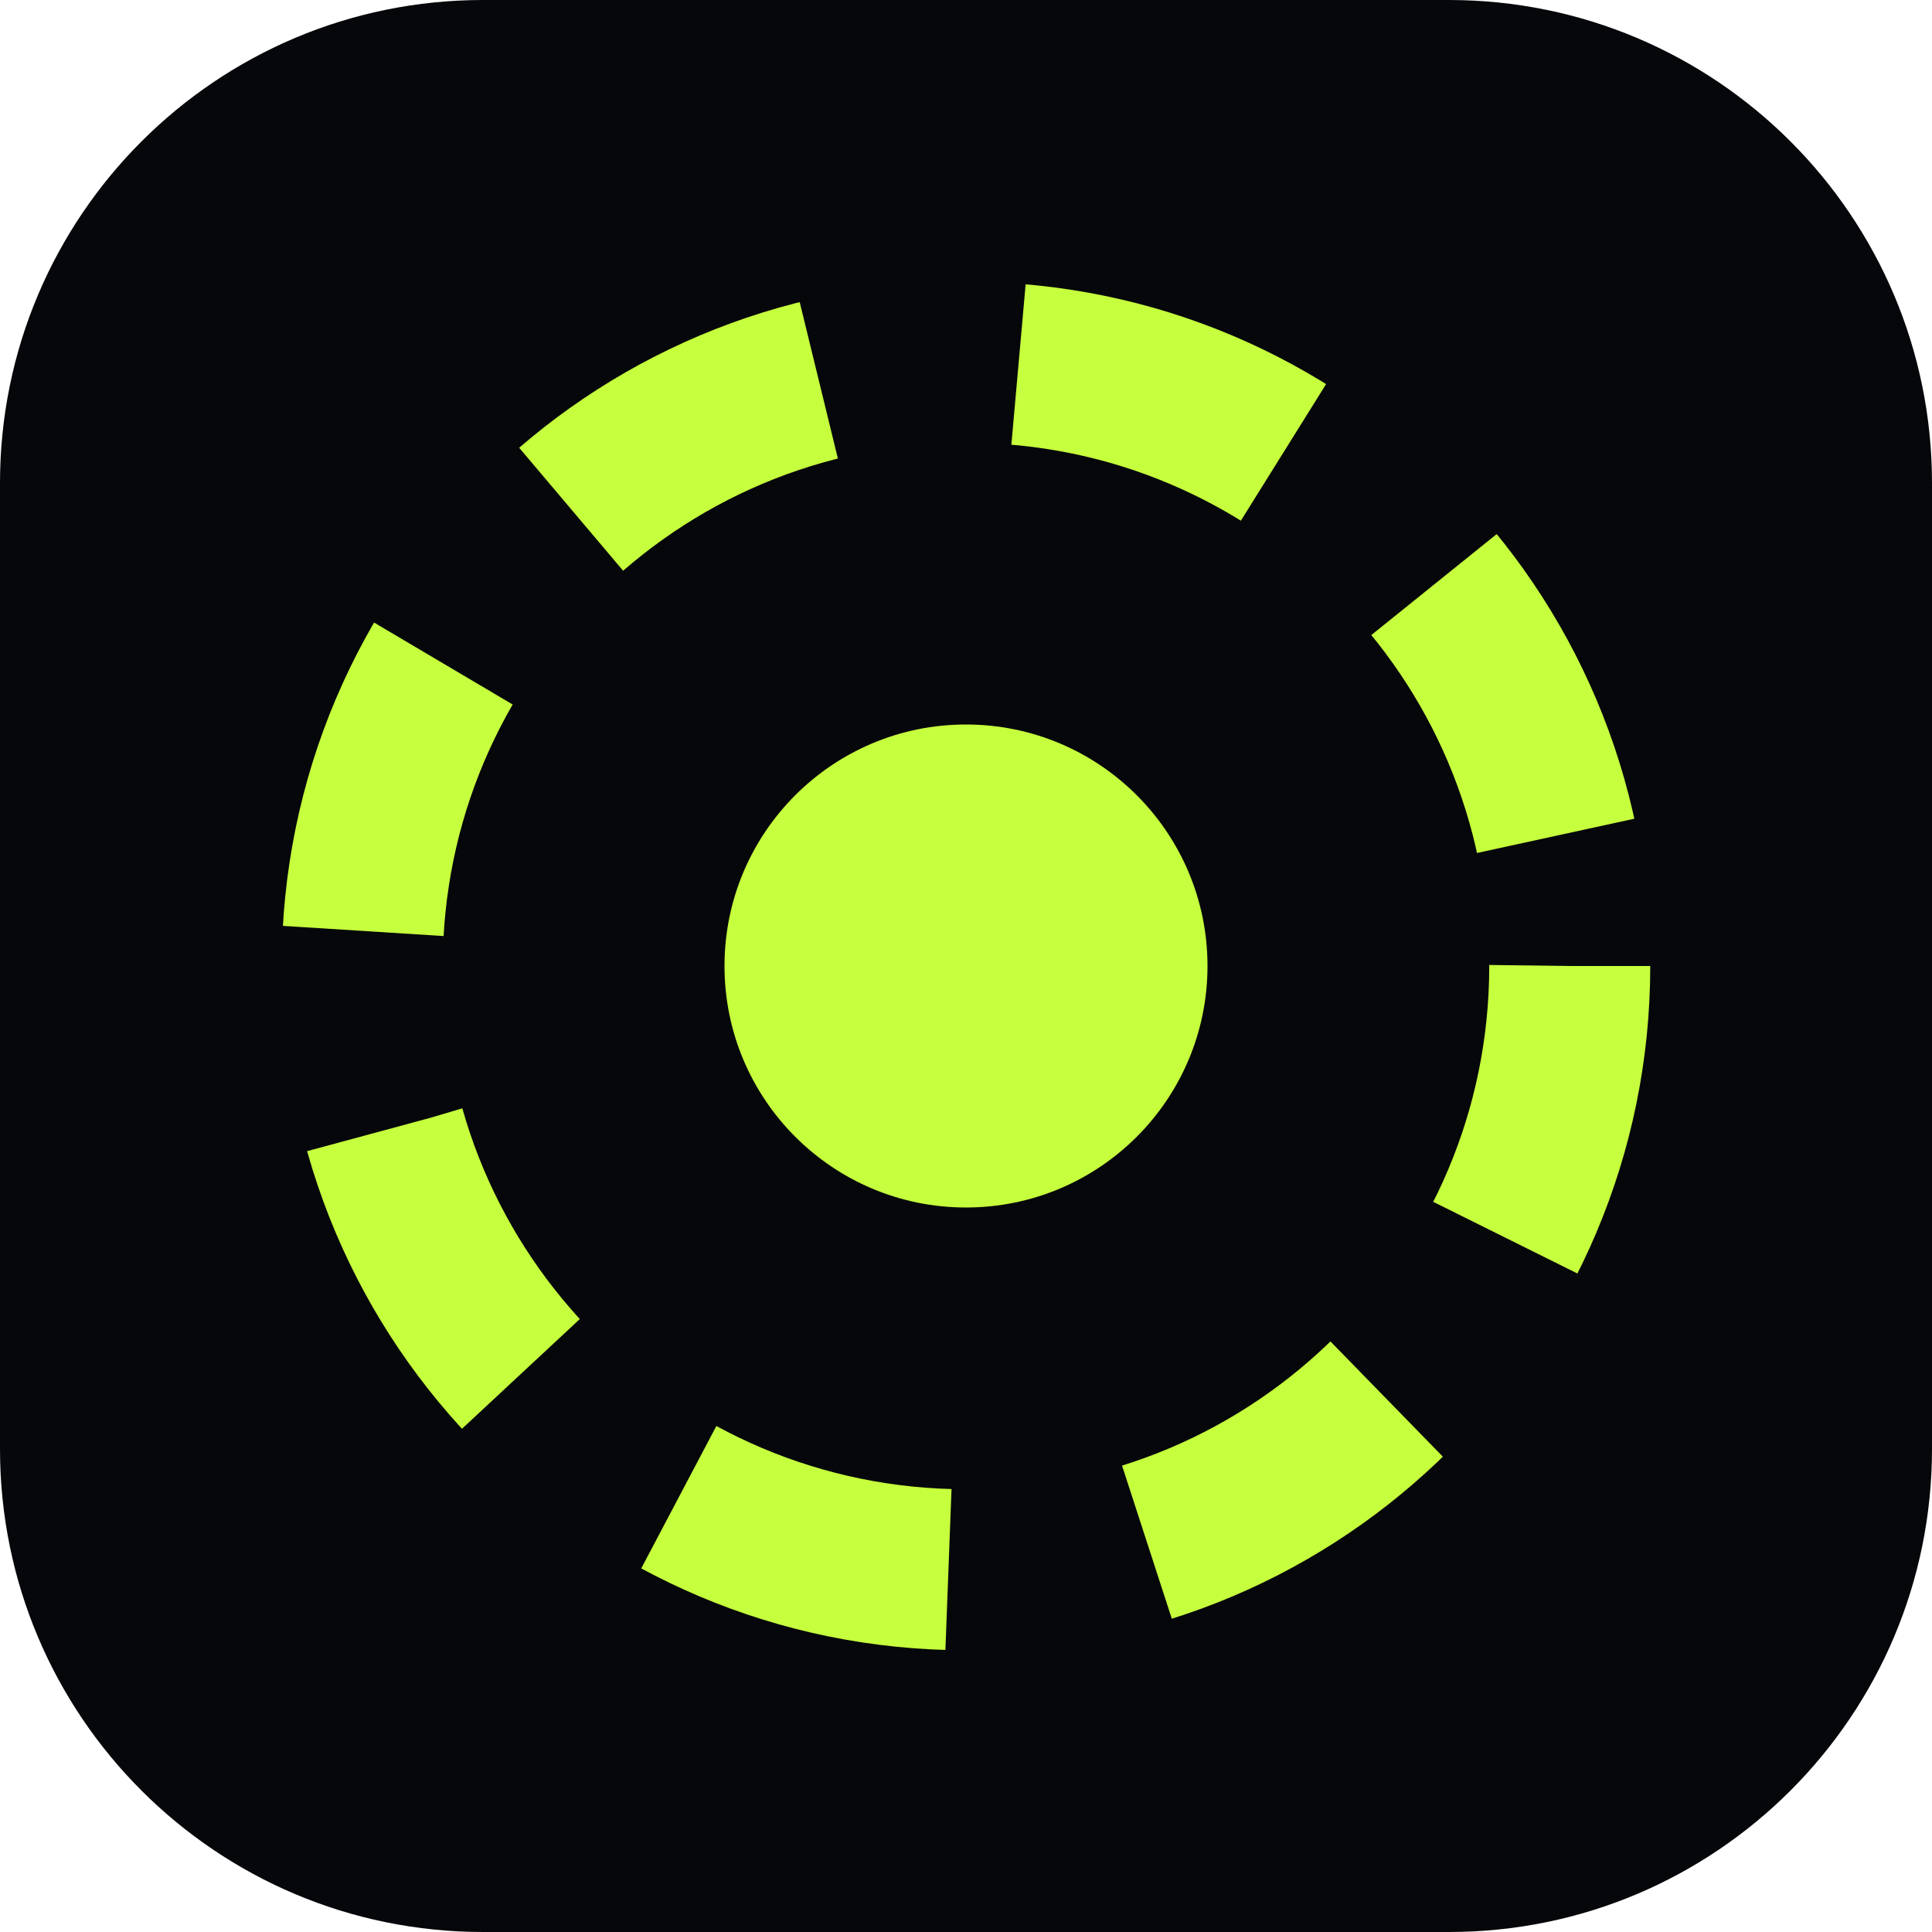
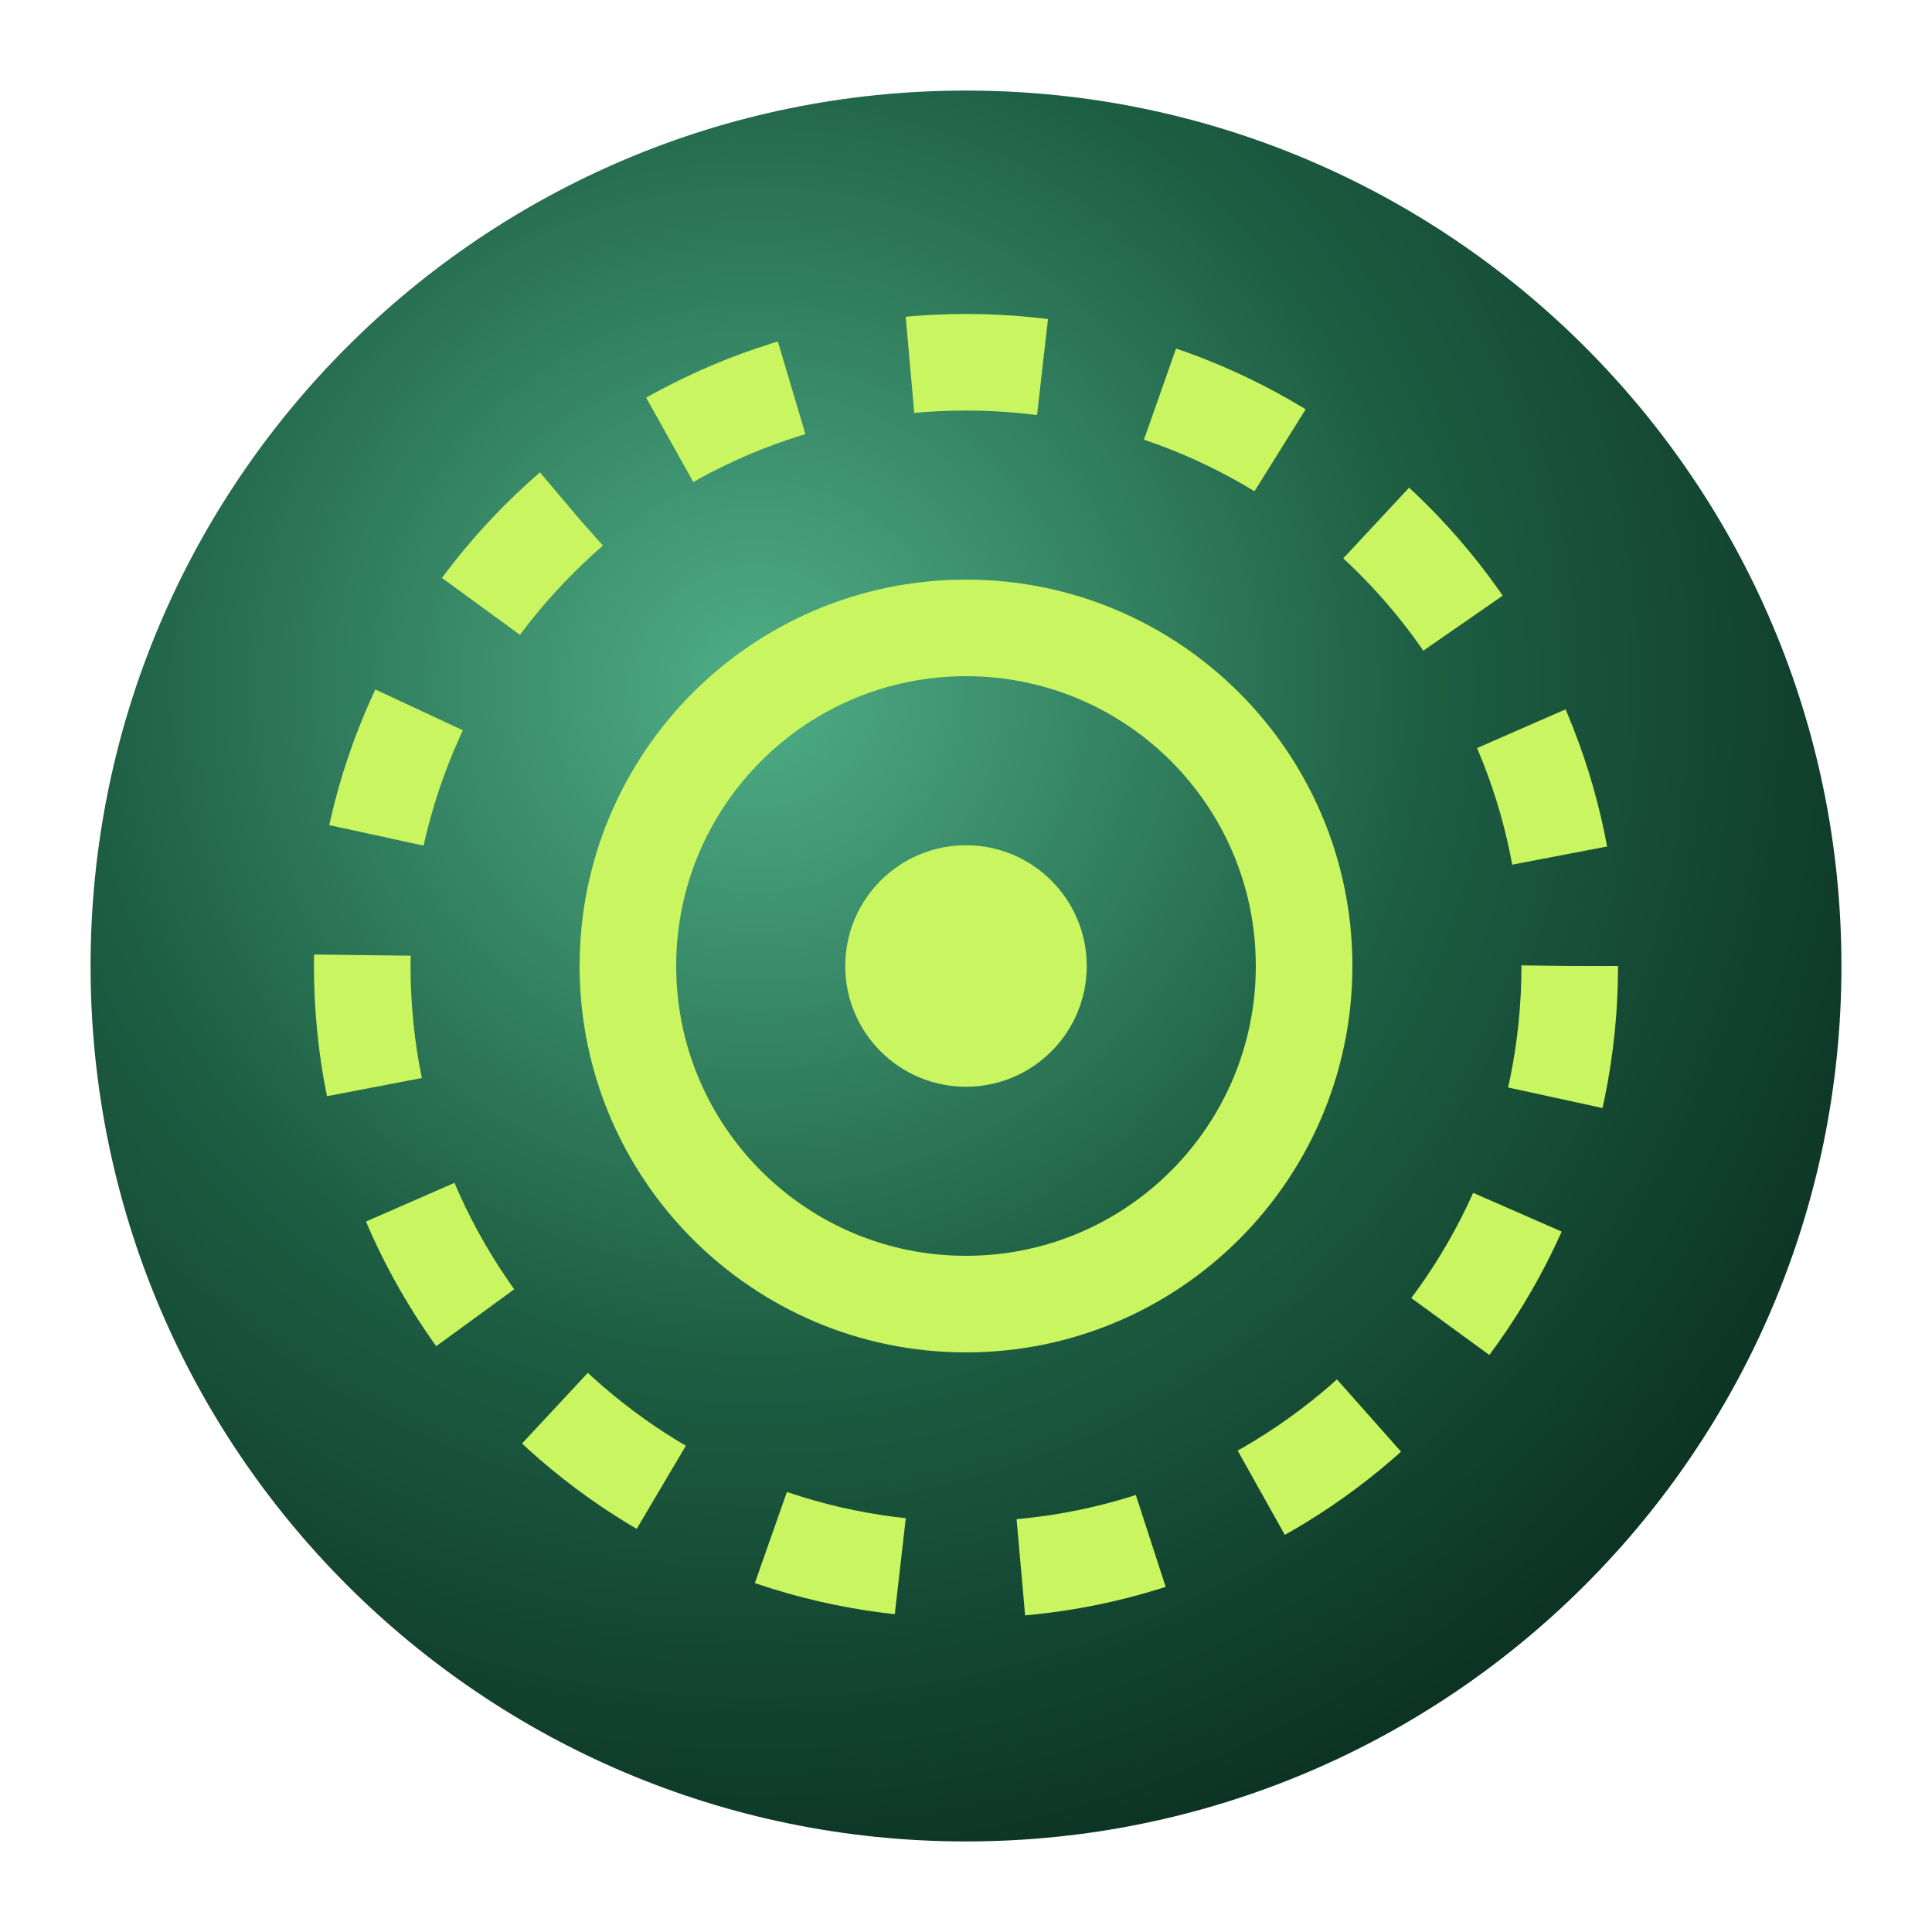
- <svg xmlns="http://www.w3.org/2000/svg" viewBox="0 0 24 24">
-   <rect width="24" height="24" rx="6" fill="#06070a" />
-   <circle cx="12" cy="12" r="7.5" fill="none" stroke="#c6ff3d" stroke-width="2" stroke-dasharray="3.5 2.5" />
-   <circle cx="12" cy="12" r="3" fill="#c6ff3d" />
+ <svg xmlns="http://www.w3.org/2000/svg" viewBox="0 0 32 32">
+   <defs>
+     <radialGradient id="w" cx="38%" cy="34%" r="70%">
+       <stop offset="0" stop-color="#4fae86" />
+       <stop offset=".55" stop-color="#1d5e43" />
+       <stop offset="1" stop-color="#0c3324" />
+     </radialGradient>
+   </defs>
+   <circle cx="16" cy="16" r="14.5" fill="url(#w)" />
+   <circle cx="16" cy="16" r="10" fill="none" stroke="#c8f560" stroke-width="1.6" stroke-dasharray="2.2 2" />
+   <circle cx="16" cy="16" r="5.6" fill="none" stroke="#c8f560" stroke-width="1.6" />
+   <circle cx="16" cy="16" r="2" fill="#c8f560" />
</svg>
